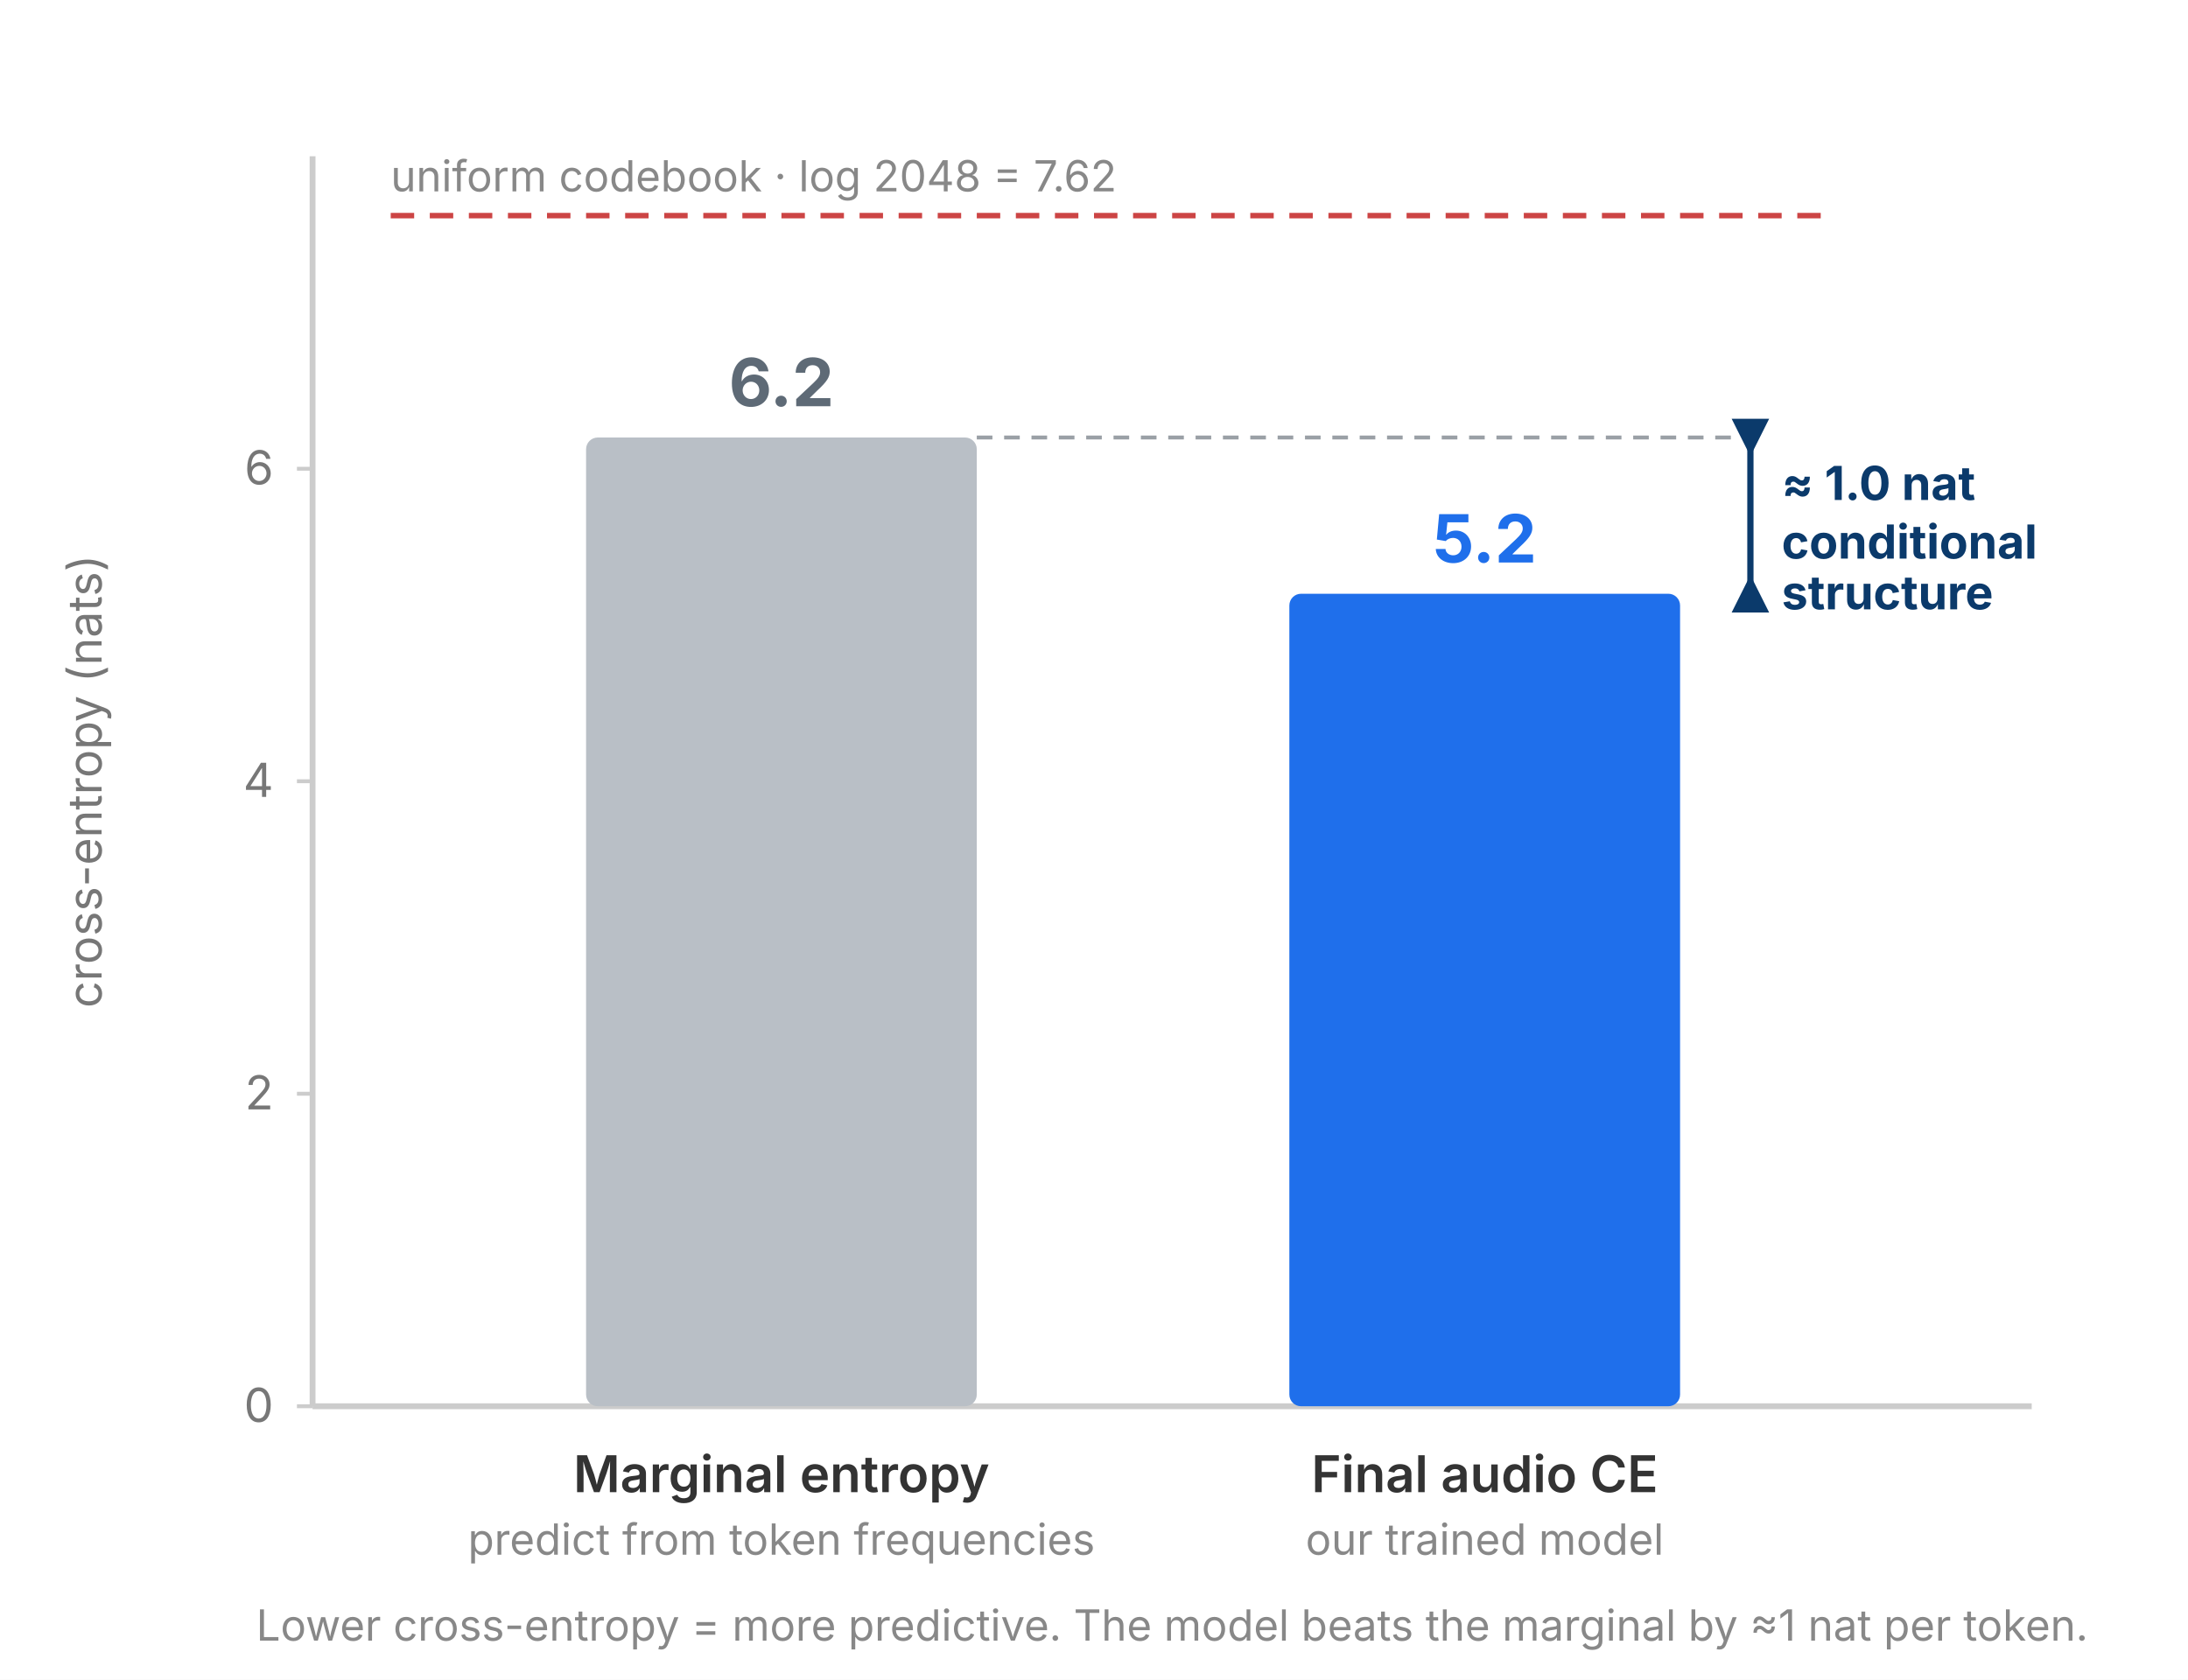
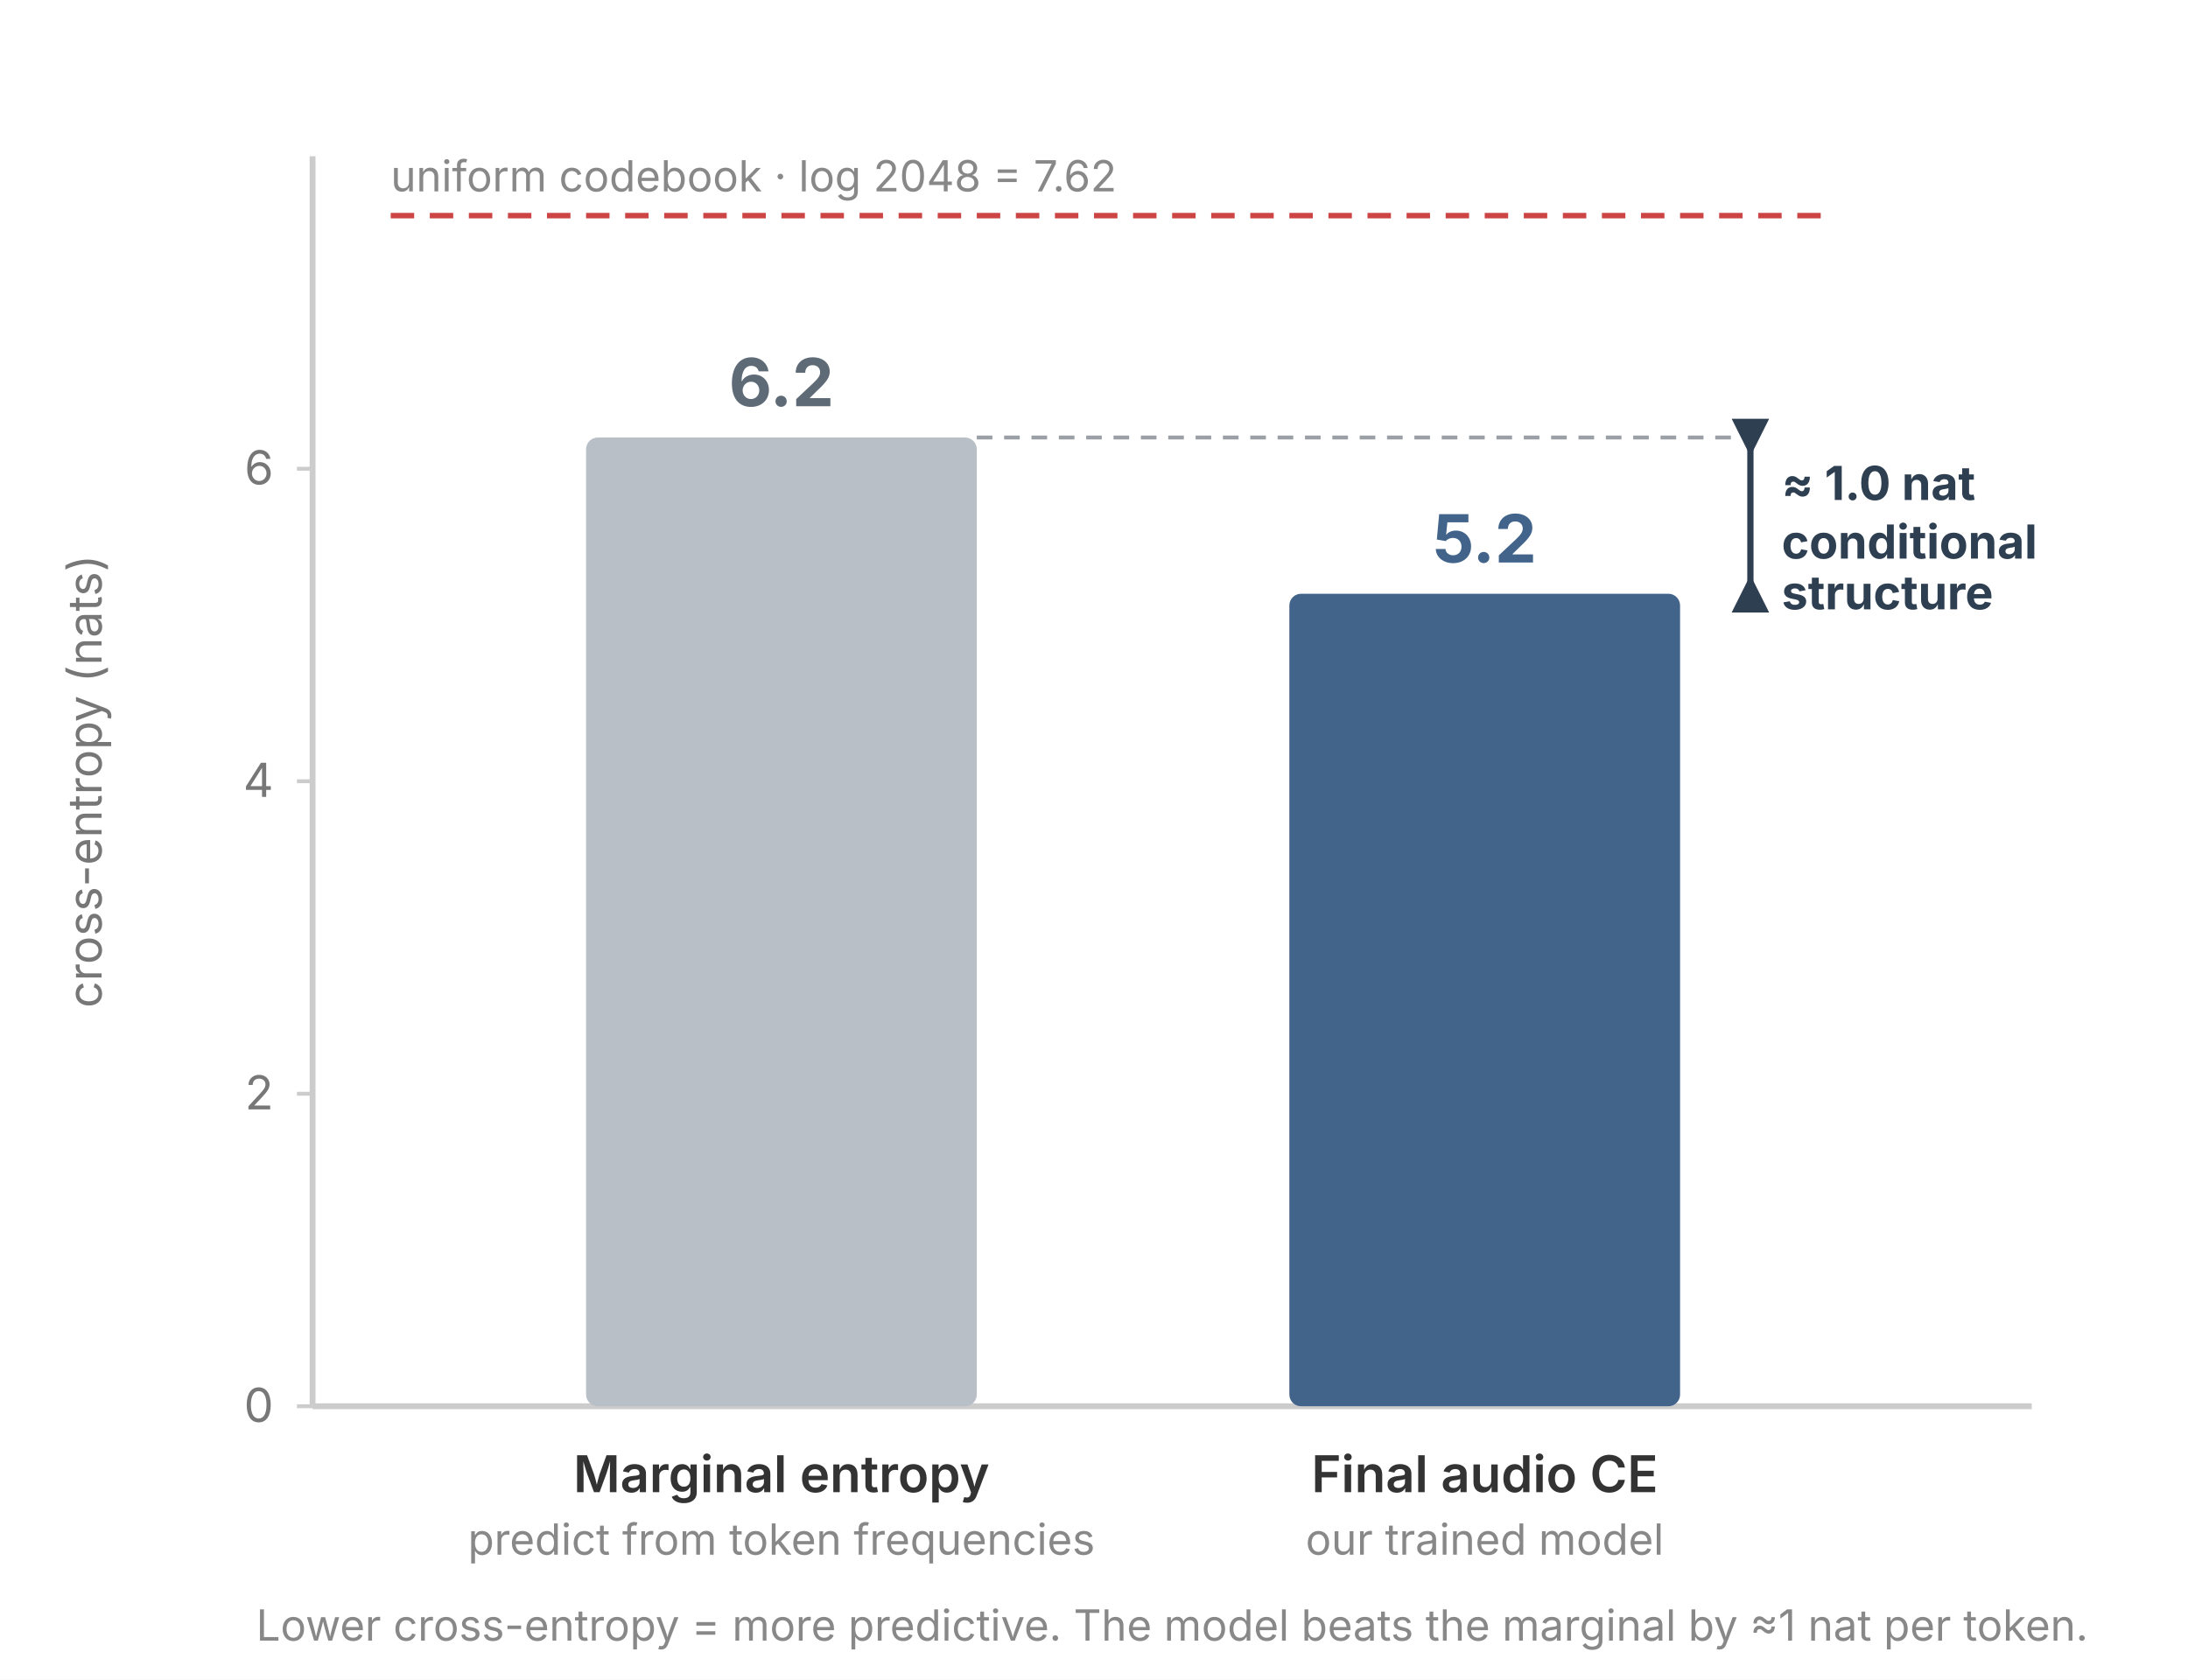
<svg xmlns="http://www.w3.org/2000/svg" viewBox="0 0 560 430" role="img" aria-label="Bar chart comparing the EnCodec codebook marginal entropy of 6.2 nats against the final audio validation cross-entropy of 5.2 nats, a gap of about 1.0 nat of learned conditional structure per audio token. A dashed line marks the uniform-codebook bound, log 2048 equals 7.62 nats.">
  <style>
    .s{font-family:'Inter',-apple-system,'Segoe UI',Roboto,Helvetica,Arial,sans-serif}
    .ax{font-size:12px;fill:#777}
    .val{font-size:17px;font-weight:700}
    .lab{font-size:13px;font-weight:600;fill:#333}
    .note{font-size:11px;fill:#888}
-     .gap{font-size:12px;font-weight:700;fill:#0b3a6b}
+     .gap{font-size:12px;font-weight:700;fill:#2e3f52}
  </style>
  <defs>
    <marker id="d2" markerWidth="8" markerHeight="8" refX="4" refY="4" orient="auto">
-       <path d="M1,1 L7,4 L1,7 z" fill="#0b3a6b" />
+       <path d="M1,1 L7,4 L1,7 z" fill="#2e3f52" />
    </marker>
    <marker id="u2" markerWidth="8" markerHeight="8" refX="4" refY="4" orient="auto">
-       <path d="M7,1 L1,4 L7,7 z" fill="#0b3a6b" />
+       <path d="M7,1 L1,4 L7,7 z" fill="#2e3f52" />
    </marker>
  </defs>
  <rect x="0" y="0" width="560" height="430" fill="#ffffff" />
  <line x1="80" y1="40" x2="80" y2="360" stroke="#ccc" stroke-width="1.5" />
  <line x1="80" y1="360" x2="520" y2="360" stroke="#ccc" stroke-width="1.5" />
  <g class="s ax" text-anchor="end">
    <text x="70" y="364">0</text>
    <line x1="76" y1="360" x2="80" y2="360" stroke="#ccc" />
    <text x="70" y="284">2</text>
    <line x1="76" y1="280" x2="80" y2="280" stroke="#ccc" />
    <text x="70" y="204">4</text>
    <line x1="76" y1="200" x2="80" y2="200" stroke="#ccc" />
    <text x="70" y="124">6</text>
    <line x1="76" y1="120" x2="80" y2="120" stroke="#ccc" />
  </g>
  <text class="s ax" x="26" y="200" transform="rotate(-90 26 200)" text-anchor="middle">cross-entropy (nats)</text>
  <line x1="100" y1="55.2" x2="470" y2="55.2" stroke="#c44" stroke-width="1.4" stroke-dasharray="6 4" />
  <text class="s note" x="100" y="49" fill="#c44">uniform codebook · log 2048 = 7.62</text>
  <rect x="150" y="112" width="100" height="248" rx="3" fill="#b9bfc6" />
  <text class="s val" x="200" y="104" text-anchor="middle" fill="#5e6a76">6.2</text>
-   <rect x="330" y="152" width="100" height="208" rx="3" fill="#1F6FEB" />
-   <text class="s val" x="380" y="144" text-anchor="middle" fill="#1F6FEB">5.2</text>
+   <rect x="330" y="152" width="100" height="208" rx="3" fill="#42648a" />
+   <text class="s val" x="380" y="144" text-anchor="middle" fill="#42648a">5.2</text>
  <line x1="250" y1="112" x2="448" y2="112" stroke="#9aa0a6" stroke-width="1" stroke-dasharray="4 3" />
-   <line x1="448" y1="112" x2="448" y2="152" stroke="#0b3a6b" stroke-width="1.6" marker-start="url(#d2)" marker-end="url(#u2)" />
+   <line x1="448" y1="112" x2="448" y2="152" stroke="#2e3f52" stroke-width="1.6" marker-start="url(#d2)" marker-end="url(#u2)" />
  <text class="s gap" x="456" y="128">≈ 1.0 nat</text>
  <text class="s gap" x="456" y="143" font-weight="600" font-size="11">conditional</text>
  <text class="s gap" x="456" y="156" font-weight="600" font-size="11">structure</text>
  <text class="s lab" x="200" y="382" text-anchor="middle">Marginal entropy</text>
  <text class="s note" x="200" y="398" text-anchor="middle">predict from token frequencies</text>
  <text class="s lab" x="380" y="382" text-anchor="middle">Final audio CE</text>
  <text class="s note" x="380" y="398" text-anchor="middle">our trained model</text>
  <text class="s note" x="300" y="420" text-anchor="middle">Lower cross-entropy = more predictive. The model beats the marginal by ≈1 nat per token.</text>
</svg>
